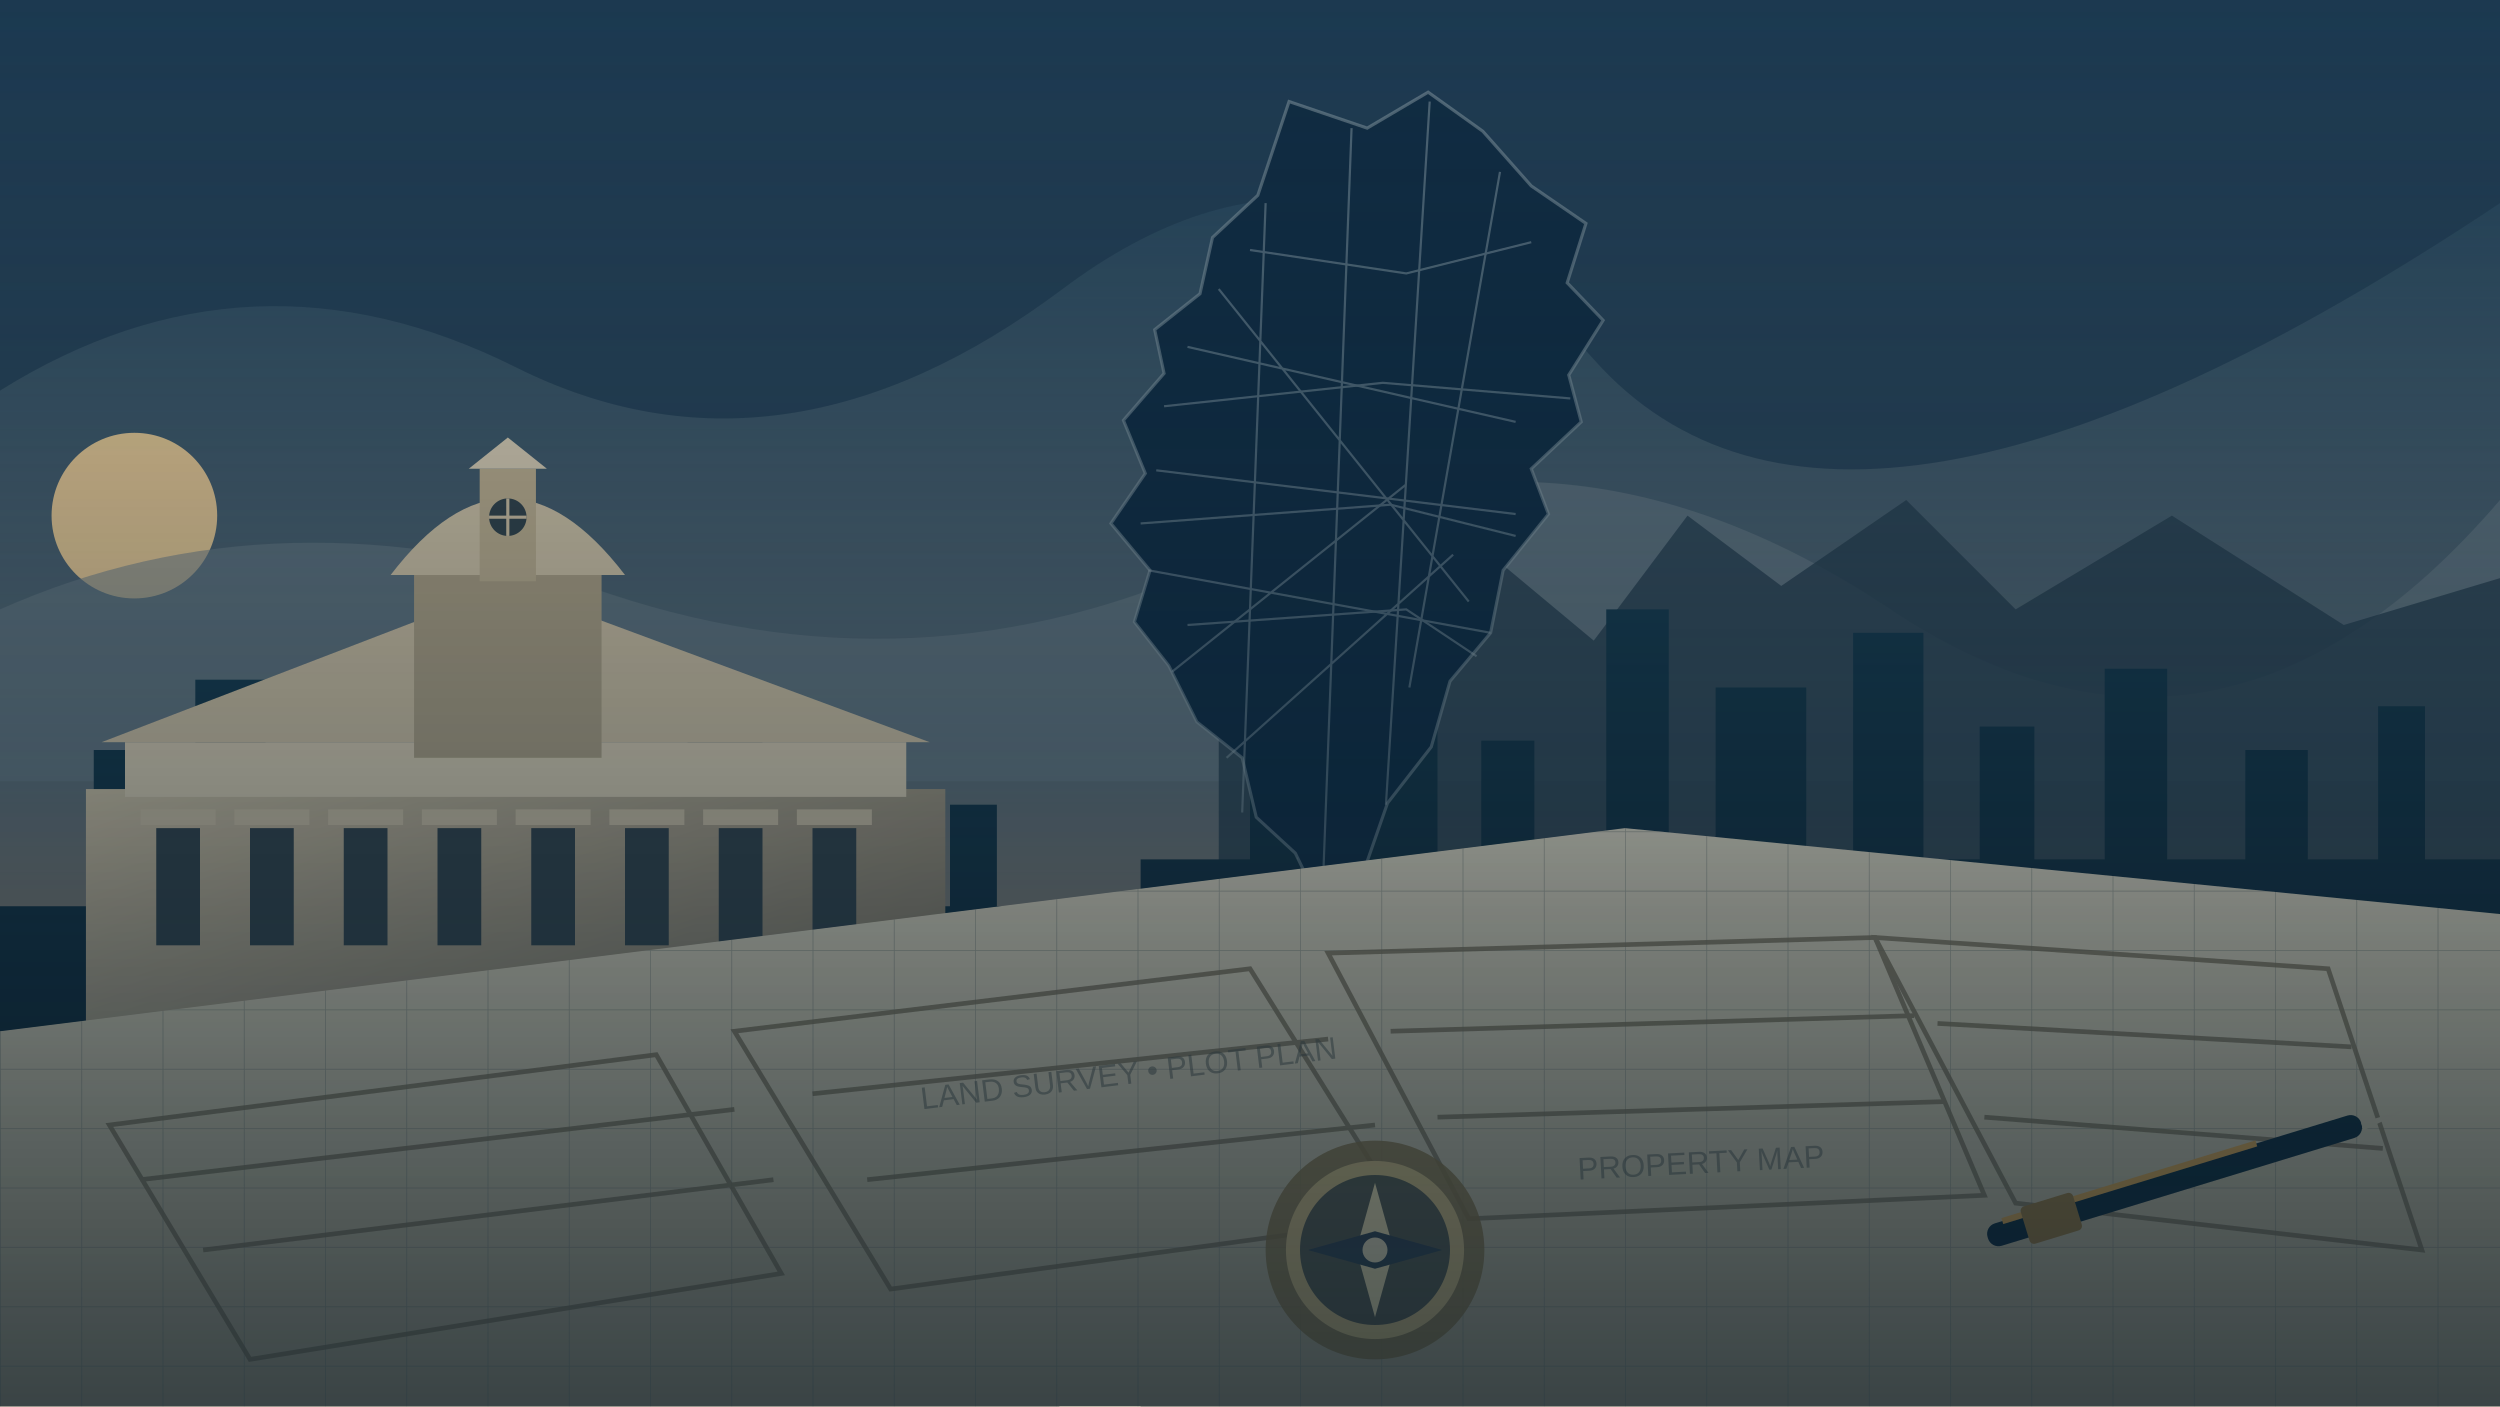
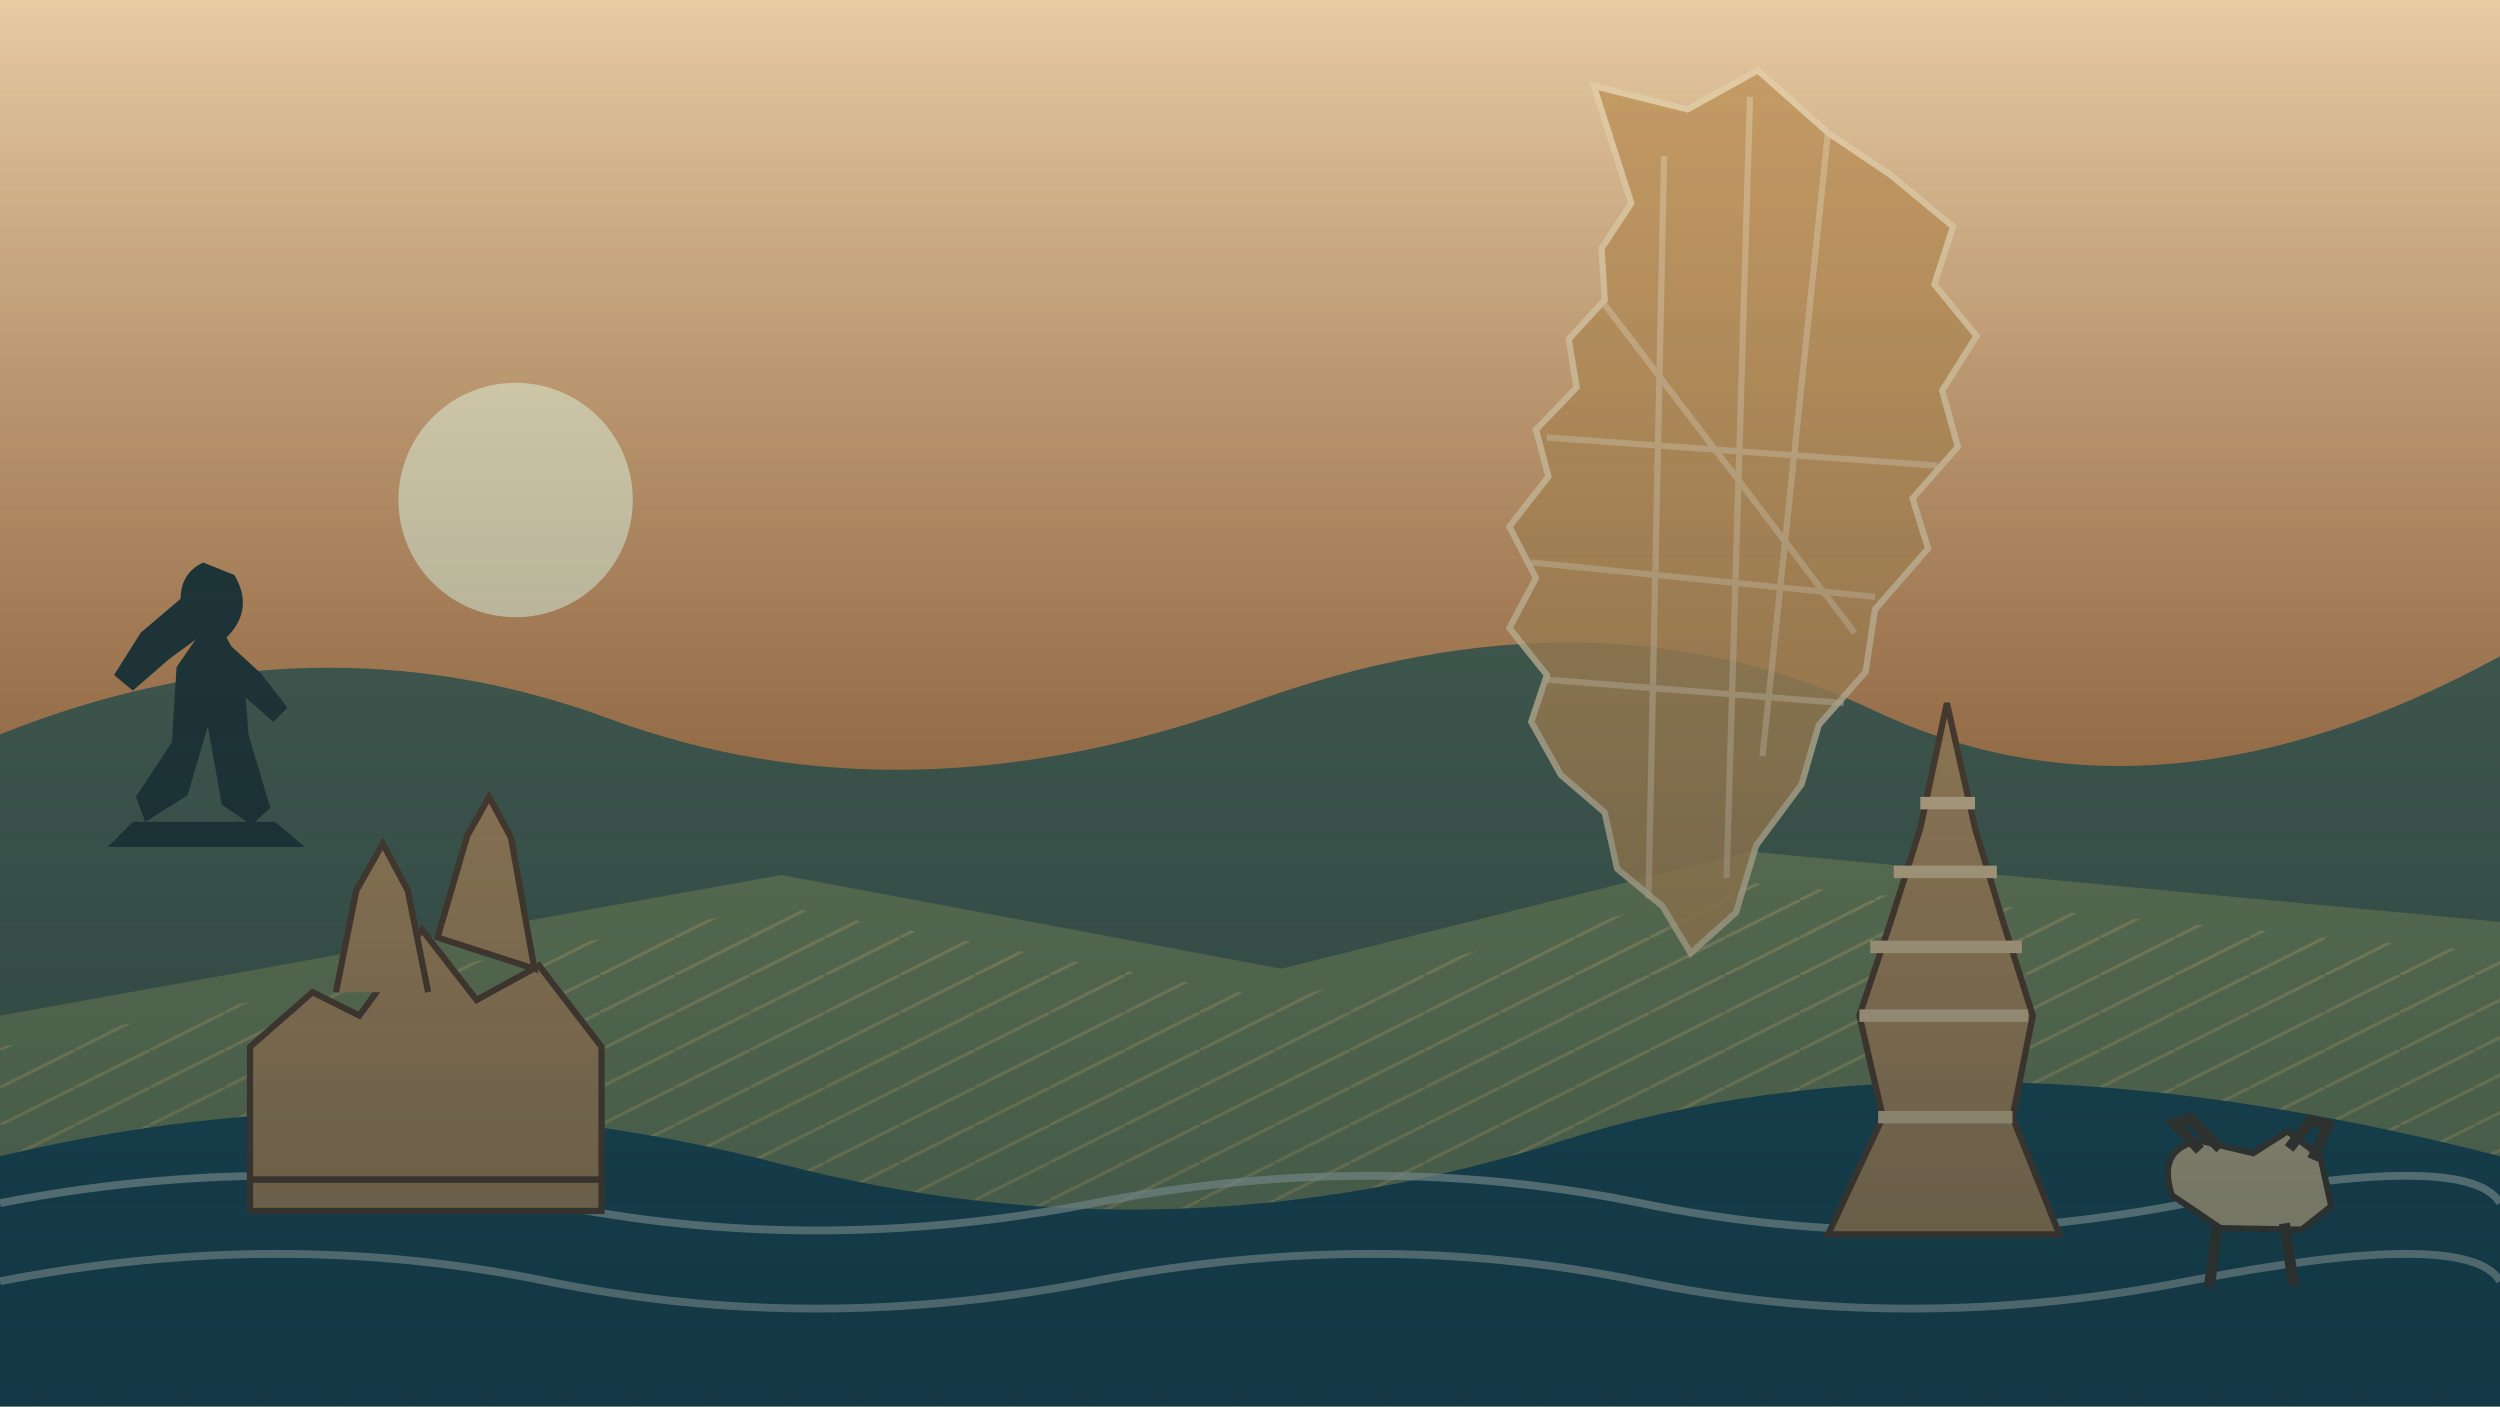
<svg xmlns="http://www.w3.org/2000/svg" width="1600" height="900" viewBox="0 0 1600 900">
  <defs>
-     <linearGradient id="sky" x2="0" y2="1">
-       <stop stop-color="#173b55" />
-       <stop offset=".55" stop-color="#62717a" />
-       <stop offset="1" stop-color="#e6a66a" />
+     <linearGradient id="s" x2="0" y2="1">
+       <stop stop-color="#f8d9ad" />
+       <stop offset=".6" stop-color="#d68b4c" />
+       <stop offset="1" stop-color="#123c43" />
    </linearGradient>
-     <linearGradient id="city" x2="0" y2="1">
-       <stop stop-color="#173a4d" />
-       <stop offset="1" stop-color="#101f2a" />
+     <linearGradient id="d" x2="0" y2="1">
+       <stop stop-color="#09202d" stop-opacity=".08" />
+       <stop offset="1" stop-color="#09202d" stop-opacity=".55" />
    </linearGradient>
-     <linearGradient id="paper" x2="0" y2="1">
-       <stop stop-color="#e9dfc8" />
-       <stop offset="1" stop-color="#a99c80" />
-     </linearGradient>
-     <linearGradient id="building" x2="1" y2="1">
-       <stop stop-color="#d5c5a7" />
-       <stop offset="1" stop-color="#766b5b" />
-     </linearGradient>
-     <linearGradient id="shade" x2="0" y2="1">
-       <stop stop-color="#061b2a" stop-opacity=".05" />
-       <stop offset="1" stop-color="#061b2a" stop-opacity=".68" />
-     </linearGradient>
-     <pattern id="grid" width="52" height="38" patternUnits="userSpaceOnUse">
-       <path d="M52 0H0V38" fill="none" stroke="#6f756d" stroke-width="1" opacity=".55" />
+     <pattern id="p" width="48" height="24" patternUnits="userSpaceOnUse">
+       <path d="M0 24L48 0" stroke="#d5c47a" stroke-width="2" opacity=".55" />
    </pattern>
  </defs>
-   <rect width="1600" height="900" fill="url(#sky)" />
-   <circle cx="86" cy="330" r="53" fill="#ffd89a" opacity=".9" />
-   <path d="M0 250 Q160 150 330 235 T680 185 T1020 230 T1600 130 V0 H0Z" fill="#203b51" opacity=".7" />
-   <path d="M0 390 Q180 310 390 380 T800 350 T1210 390 T1600 320 V500 H0Z" fill="#71818a" opacity=".55" />
-   <path d="M780 470 L850 390 910 430 960 360 1020 410 1080 330 1140 375 1220 320 1290 390 1390 330 1500 400 1600 370 V630 H780Z" fill="#263c4c" opacity=".75" />
-   <g fill="url(#city)">
-     <path d="M730 550h70v-92h30v92h45v-130h45v130h28v-76h34v76h46v-160h40v160h30v-110h58v110h30v-145h45v145h36v-85h35v85h45v-122h40v122h50v-70h40v70h45v-98h30v98h50v350H730Z" />
-     <path d="M0 580h60v-100h35v100h30v-145h45v145h30v-80h35v80h40v-120h55v120h35v-90h35v90h40v-140h48v140h35v-100h45v100h40v-65h30v65h40v320H0Z" />
+   <rect width="1600" height="900" fill="url(#s)" />
+   <circle cx="330" cy="320" r="75" fill="#fff0c6" />
+   <path d="M0 470Q200 390 390 460T800 450T1200 455T1600 420V900H0Z" fill="#526b58" />
+   <path d="M0 650L500 560 820 620 1120 545 1600 590V900H0Z" fill="#7f9262" />
+   <path d="M0 670L500 580 820 640 1120 565 1600 610V900H0Z" fill="url(#p)" />
+   <path d="M0 740Q250 680 500 745T1000 730T1600 740V900H0Z" fill="#1f5360" />
+   <g fill="none" stroke="#d4e4d9" stroke-width="5" opacity=".65">
+     <path d="M0 770Q180 735 350 770T700 770T1050 770T1400 770T1600 770" />
+     <path d="M0 820Q180 785 350 820T700 820T1050 820T1400 820T1600 820" />
  </g>
-   <path d="M825 65 L875 82 914 59 949 84 980 119 1015 143 1003 181 1026 205 1004 240 1012 270 980 300 991 329 962 365 954 405 928 436 916 478 888 514 873 557 846 581 829 546 804 523 795 485 766 462 748 426 726 398 736 365 711 335 733 303 719 269 745 239 739 211 768 188 776 152 805 125Z" fill="#112d44" stroke="#93a4ad" stroke-opacity=".5" stroke-width="2" />
-   <g fill="none" stroke="#9caeb6" stroke-width="1.4" opacity=".45">
-     <path d="M760 222l210 48M740 301l230 28M735 365l219 40M780 185l160 200M810 130l-15 390M865 82l-18 475M915 65l-28 450M960 110l-58 330M750 430l150-120M785 485l145-130" />
-     <path d="M800 160l100 15 80-20M745 260l140-15 120 10M730 335l160-12 80 20M760 400l140-10 45 30" />
+   <path d="M1020 55L1080 70 1125 45 1170 85 1210 112 1250 145 1238 182 1265 215 1243 250 1253 286 1224 319 1234 351 1200 390 1194 430 1164 464 1153 502 1124 541 1111 584 1082 610 1064 580 1035 556 1027 520 999 496 980 462 990 432 966 402 983 370 966 337 991 305 983 275 1009 248 1004 217 1027 192 1025 159 1044 130Z" fill="#d4a05e" opacity=".82" stroke="#fbe0b3" stroke-width="4" />
+   <g fill="none" stroke="#f7ddb5" stroke-width="4" opacity=".55">
+     <path d="M990 280l250 18M980 360l220 22M990 435l190 15M1027 195l160 210M1065 100l-10 475M1120 62l-15 500M1170 84l-42 400" />
  </g>
-   <g transform="translate(55 280)">
-     <rect x="0" y="225" width="550" height="180" fill="url(#building)" />
-     <rect x="25" y="195" width="500" height="35" fill="#e1d2b6" />
-     <path d="M10 195L270 95 540 195Z" fill="#d6c5a6" />
-     <rect x="210" y="85" width="120" height="120" fill="#b4a486" />
-     <path d="M195 88Q270 -10 345 88Z" fill="#d8c8a9" />
-     <rect x="252" y="20" width="36" height="72" fill="#c4b391" />
-     <path d="M245 20L270 0 295 20Z" fill="#e0d2b7" />
-     <circle cx="270" cy="51" r="12" fill="#34434a" />
-     <path d="M270 39v24M258 51h24" stroke="#d6c5a6" stroke-width="2" />
-     <g fill="#36444b">
-       <rect x="45" y="250" width="28" height="75" />
-       <rect x="105" y="250" width="28" height="75" />
-       <rect x="165" y="250" width="28" height="75" />
-       <rect x="225" y="250" width="28" height="75" />
-       <rect x="285" y="250" width="28" height="75" />
-       <rect x="345" y="250" width="28" height="75" />
-       <rect x="405" y="250" width="28" height="75" />
-       <rect x="465" y="250" width="28" height="75" />
-     </g>
-     <g fill="#d4c4a7">
-       <rect x="35" y="238" width="48" height="10" />
-       <rect x="95" y="238" width="48" height="10" />
-       <rect x="155" y="238" width="48" height="10" />
-       <rect x="215" y="238" width="48" height="10" />
-       <rect x="275" y="238" width="48" height="10" />
-       <rect x="335" y="238" width="48" height="10" />
-       <rect x="395" y="238" width="48" height="10" />
-       <rect x="455" y="238" width="48" height="10" />
-     </g>
-     <rect x="0" y="400" width="550" height="18" fill="#c3b18f" />
+   <g transform="translate(160 500)" fill="#c69a64" stroke="#60442e" stroke-width="4">
+     <path d="M0 170L40 135 70 150 110 95 145 140 185 118 225 170V255H0Z" />
+     <path d="M55 135L68 70 85 40 101 70 114 135M120 100L139 35 153 10 167 36 182 120Z" />
+     <path d="M0 255H225V275H0Z" />
  </g>
-   <path d="M0 660 L1040 530 1600 585 V900 H0Z" fill="url(#paper)" />
-   <path d="M0 660 L1040 530 1600 585 V900 H0Z" fill="url(#grid)" opacity=".85" />
-   <g fill="none" stroke="#7c6e55" stroke-width="3" opacity=".8">
-     <path d="M70 720L420 675 500 815 160 870Z" />
-     <path d="M470 660L800 620 900 780 570 825Z" />
-     <path d="M850 610L1200 600 1270 765 940 780Z" />
-     <path d="M1200 600L1490 620 1550 800 1290 770Z" />
-     <path d="M90 755L470 710M130 800L495 755M520 700L850 665M555 755L880 720M890 660L1225 650M920 715L1245 705M1240 655L1505 670M1270 715L1525 735" />
+   <g transform="translate(1190 430)" fill="#c69a64" stroke="#60442e" stroke-width="4">
+     <path d="M-20 360L15 285 0 220 20 160 39 100 56 20 74 100 92 160 111 220 98 285 128 360Z" />
+     <path d="M0 220H108M12 285H98M7 176H104M22 128H88M39 84H74" fill="none" stroke="#f4d3a0" stroke-width="8" />
  </g>
-   <g fill="#4d514c" opacity=".5" font-family="Arial,sans-serif" font-size="20">
-     <text x="590" y="710" transform="rotate(-7 590 710)">LAND SURVEY • PLOT PLAN</text>
-     <text x="1010" y="755" transform="rotate(-3 1010 755)">PROPERTY MAP</text>
+   <g transform="translate(65 360)" fill="#253b3b">
+     <path d="M65 0Q48 8 51 30L61 48 48 67 45 115 22 150 28 166 55 149 68 105 77 155 96 168 108 157 94 110 91 69 80 48Q98 30 85 8Z" />
+     <path d="M52 22L25 45 8 72 20 82 43 62 62 48Z" />
+     <path d="M78 49L102 71 119 93 110 102 87 82 69 63Z" />
+     <path d="M20 166H111L130 182H4Z" />
  </g>
-   <g transform="translate(880 800)">
-     <circle r="70" fill="#8d7446" opacity=".85" />
-     <circle r="57" fill="#d2b77c" />
-     <circle r="48" fill="#5d5b4d" />
-     <path d="M0 -43L12 0 0 43 -12 0Z" fill="#ead8a8" />
-     <path d="M-43 0L0 -12 43 0 0 12Z" fill="#3a4650" />
-     <circle r="8" fill="#e6d6b2" />
+   <g transform="translate(1390 720)" fill="#dfc89b" stroke="#4c4030" stroke-width="4">
+     <path d="M0 45Q-10 15 18 10L52 18 74 4 95 20 102 52 83 67 31 66Z" />
+     <path d="M18 16L2 -1 12 -4 31 15M75 15L89 -3 100 0 90 22M29 64L24 104M72 63L78 103" fill="none" stroke-width="7" />
  </g>
-   <g transform="translate(1270 785) rotate(-17)">
-     <rect x="0" y="0" width="250" height="15" rx="7" fill="#142c3a" />
-     <rect x="12" y="-2" width="170" height="4" fill="#d6a04e" />
-     <path d="M250 7L285 7 250 12Z" fill="#c9bda3" />
-     <rect x="25" y="-5" width="35" height="25" rx="3" fill="#9b793f" />
-   </g>
-   <rect width="1600" height="900" fill="url(#shade)" />
+   <rect width="1600" height="900" fill="url(#d)" />
</svg>
